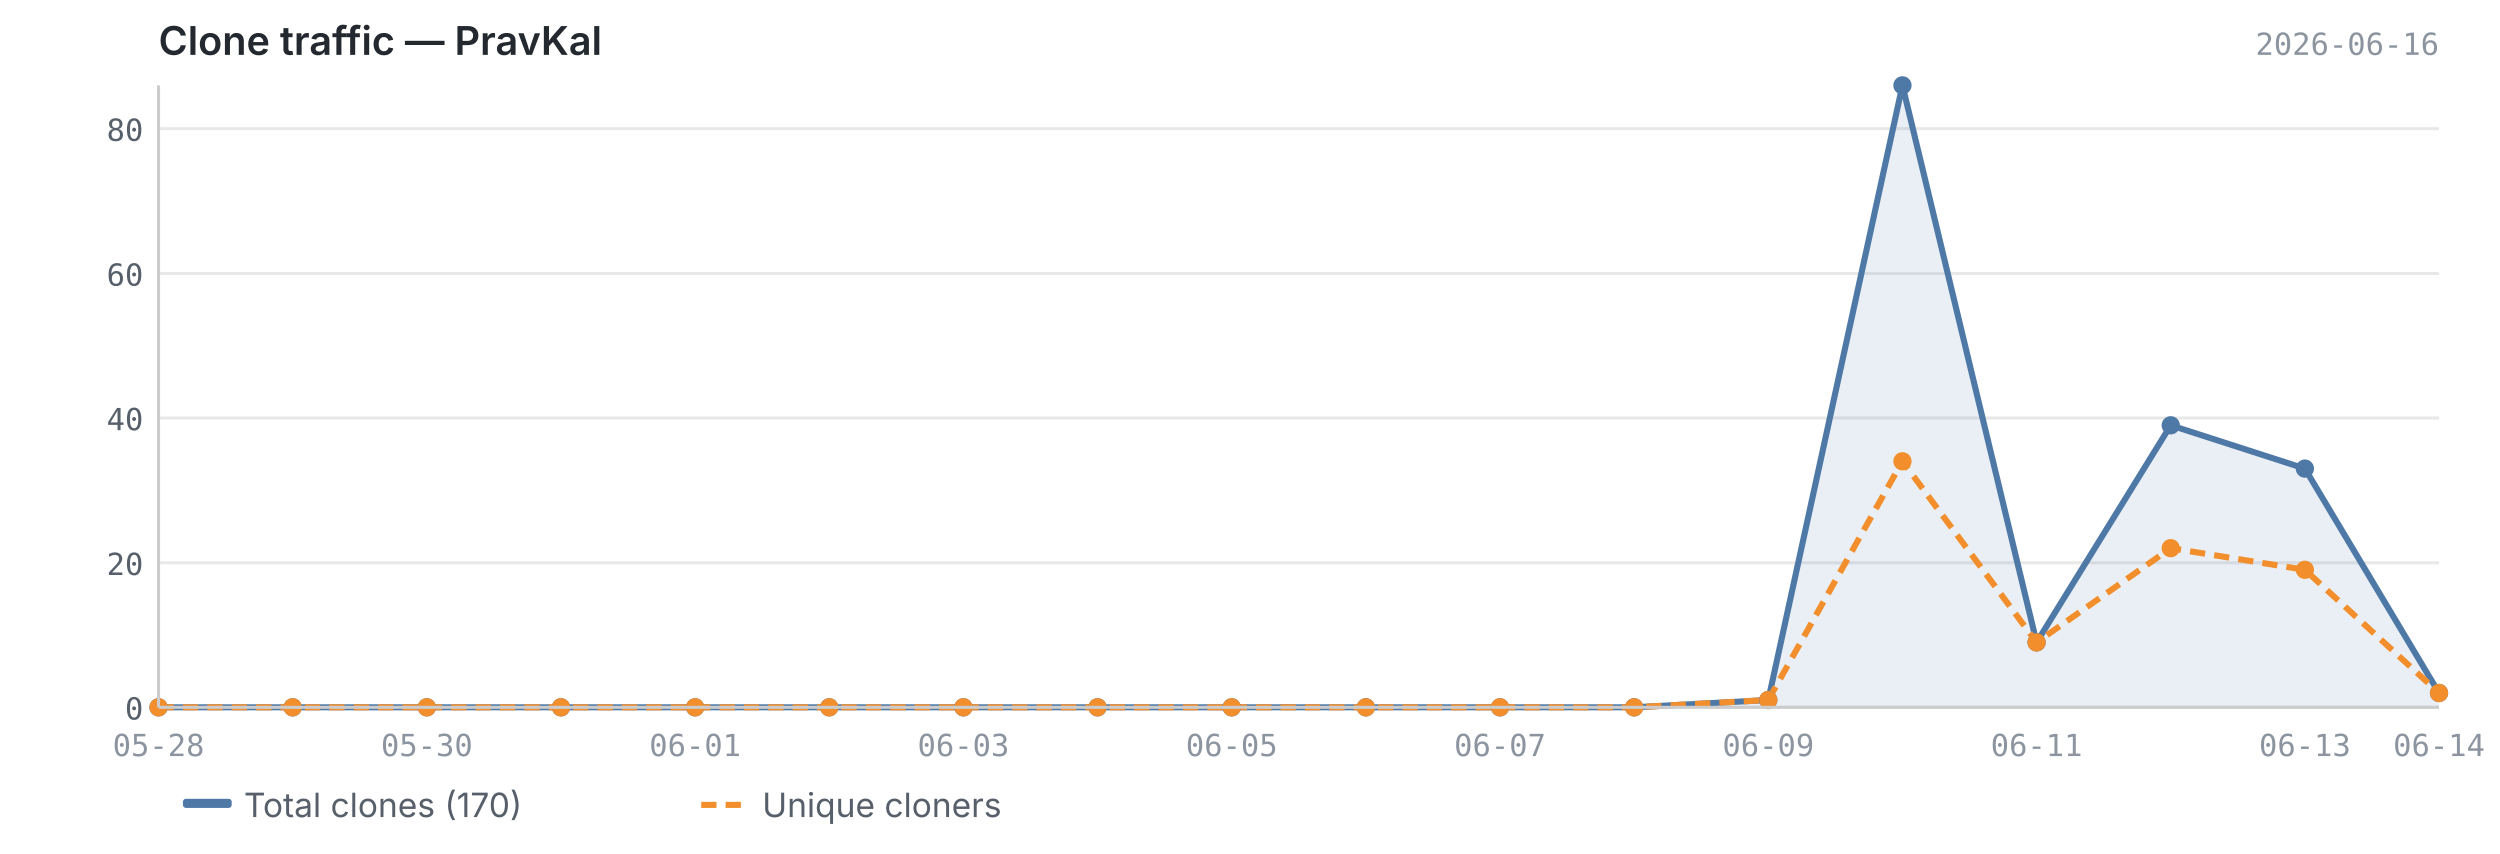
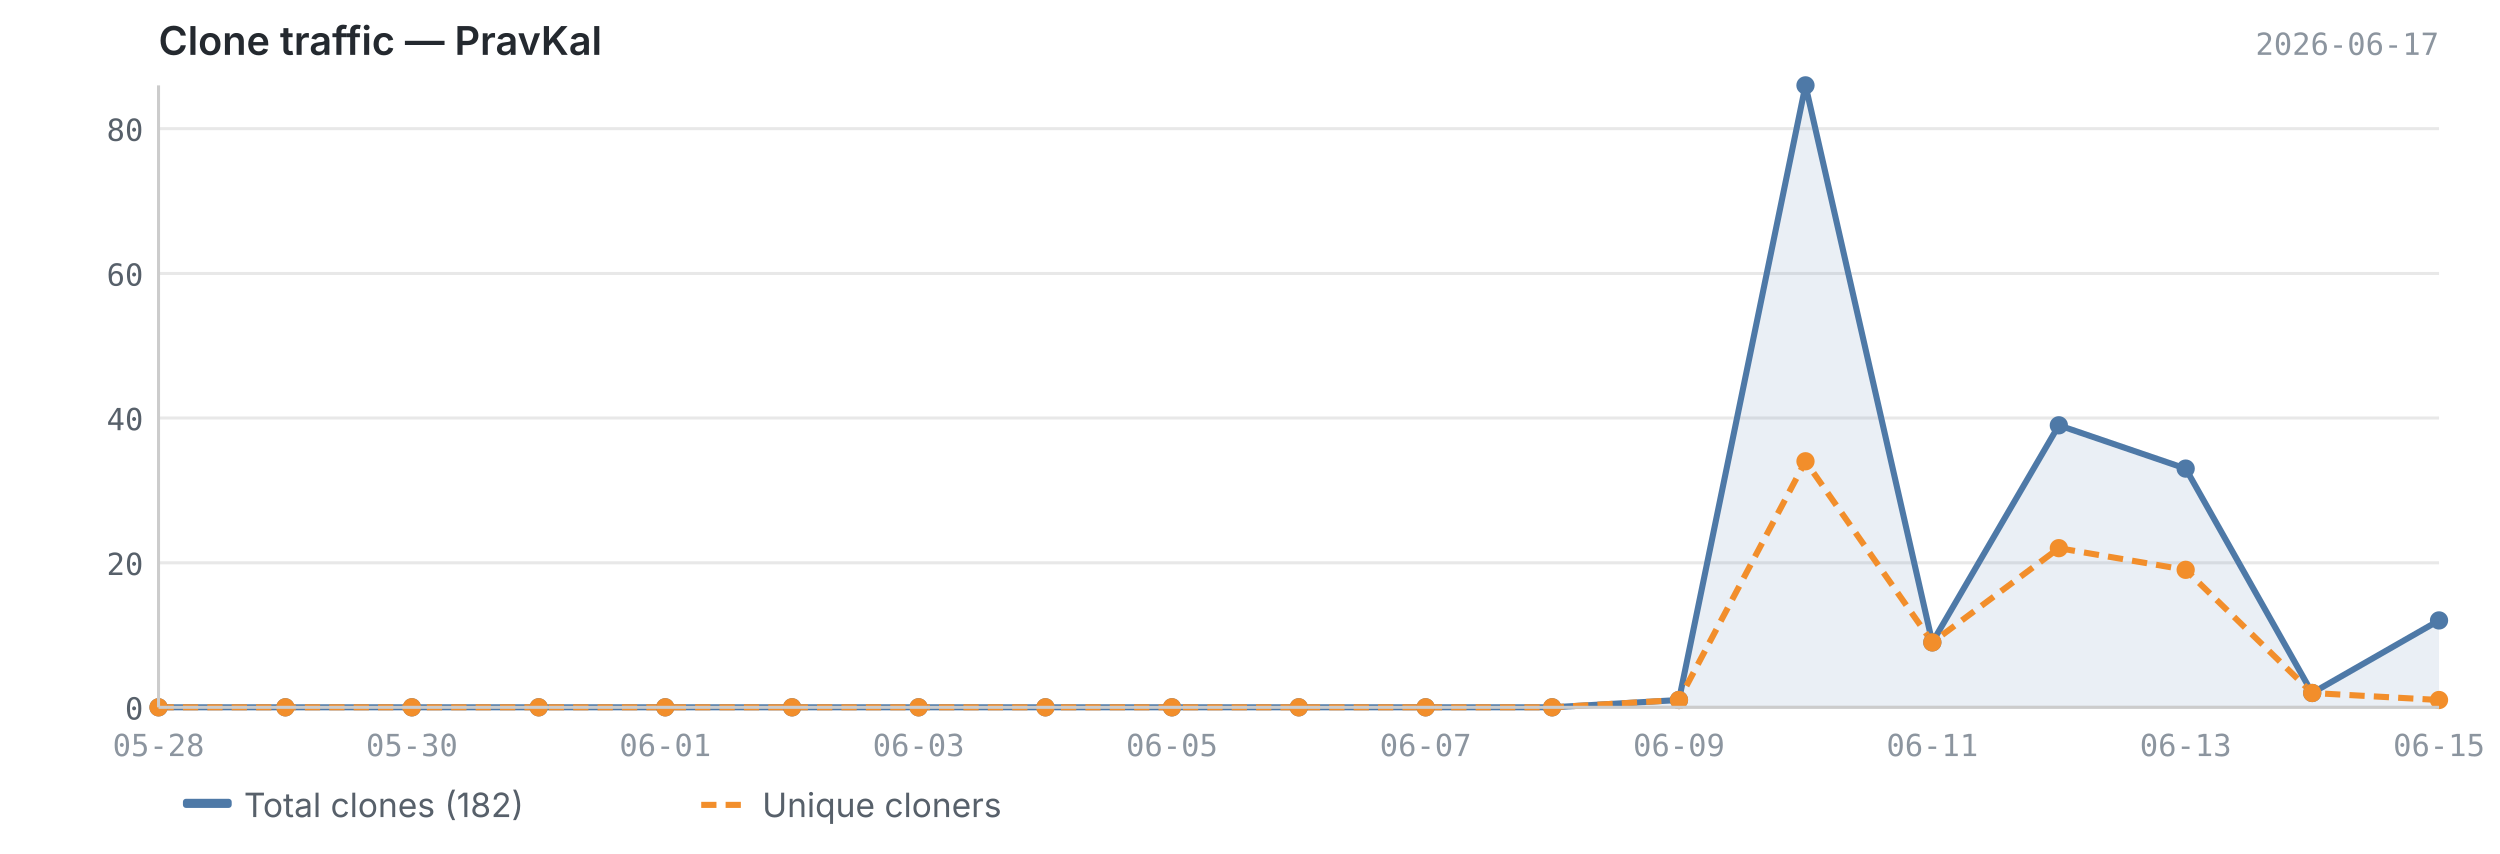
<svg xmlns="http://www.w3.org/2000/svg" viewBox="0 0 820 280" width="820" height="280">
  <text x="52" y="18" font-size="13" font-weight="600" fill="#24292f" font-family="-apple-system, BlinkMacSystemFont, 'Segoe UI', sans-serif">Clone traffic — PravKal</text>
-   <text x="800" y="18" font-size="10" fill="#8c959f" font-family="ui-monospace, SFMono-Regular, 'SF Mono', Menlo, monospace" text-anchor="end">2026-06-16</text>
+   <text x="800" y="18" font-size="10" fill="#8c959f" font-family="ui-monospace, SFMono-Regular, 'SF Mono', Menlo, monospace" text-anchor="end">2026-06-17</text>
  <line x1="52" y1="232.0" x2="800" y2="232.0" stroke="#e8e8e8" stroke-width="1" />
  <line x1="52" y1="184.6" x2="800" y2="184.6" stroke="#e8e8e8" stroke-width="1" />
  <line x1="52" y1="137.1" x2="800" y2="137.1" stroke="#e8e8e8" stroke-width="1" />
  <line x1="52" y1="89.7" x2="800" y2="89.7" stroke="#e8e8e8" stroke-width="1" />
  <line x1="52" y1="42.2" x2="800" y2="42.2" stroke="#e8e8e8" stroke-width="1" />
  <line x1="52" y1="-5.2" x2="800" y2="-5.2" stroke="#e8e8e8" stroke-width="1" />
-   <path d="M52.0,232.0 L52.0,232.0 L96.0,232.0 L140.0,232.0 L184.0,232.0 L228.0,232.0 L272.0,232.0 L316.0,232.0 L360.0,232.0 L404.0,232.0 L448.0,232.0 L492.0,232.0 L536.0,232.0 L580.0,229.6 L624.0,28.0 L668.0,210.7 L712.0,139.5 L756.0,153.7 L800.0,227.3 L800.0,232.0 L52.0,232.0Z" fill="#4e79a7" opacity="0.12" />
-   <polyline points="52.0,232.0 96.0,232.0 140.0,232.0 184.0,232.0 228.0,232.0 272.0,232.0 316.0,232.0 360.0,232.0 404.0,232.0 448.0,232.0 492.0,232.0 536.0,232.0 580.0,229.6 624.0,28.0 668.0,210.7 712.0,139.5 756.0,153.7 800.0,227.3" fill="none" stroke="#4e79a7" stroke-width="2" stroke-linejoin="round" />
-   <polyline points="52.0,232.0 96.0,232.0 140.0,232.0 184.0,232.0 228.0,232.0 272.0,232.0 316.0,232.0 360.0,232.0 404.0,232.0 448.0,232.0 492.0,232.0 536.0,232.0 580.0,229.6 624.0,151.3 668.0,210.7 712.0,179.8 756.0,186.9 800.0,227.3" fill="none" stroke="#f28e2b" stroke-width="2" stroke-linejoin="round" stroke-dasharray="5,3" />
+   <path d="M52.0,232.0 L52.0,232.0 L93.6,232.0 L135.1,232.0 L176.7,232.0 L218.2,232.0 L259.8,232.0 L301.3,232.0 L342.9,232.0 L384.4,232.0 L426.0,232.0 L467.6,232.0 L509.1,232.0 L550.7,229.6 L592.2,28.0 L633.8,210.7 L675.3,139.5 L716.9,153.7 L758.4,227.3 L800.0,203.5 L800.0,232.0 L52.0,232.0Z" fill="#4e79a7" opacity="0.12" />
+   <polyline points="52.0,232.0 93.6,232.0 135.1,232.0 176.7,232.0 218.2,232.0 259.8,232.0 301.3,232.0 342.9,232.0 384.4,232.0 426.0,232.0 467.6,232.0 509.1,232.0 550.7,229.6 592.2,28.0 633.8,210.7 675.3,139.5 716.9,153.7 758.4,227.3 800.0,203.5" fill="none" stroke="#4e79a7" stroke-width="2" stroke-linejoin="round" />
+   <polyline points="52.0,232.0 93.6,232.0 135.1,232.0 176.7,232.0 218.2,232.0 259.8,232.0 301.3,232.0 342.9,232.0 384.4,232.0 426.0,232.0 467.6,232.0 509.1,232.0 550.7,229.6 592.2,151.3 633.8,210.7 675.3,179.8 716.9,186.9 758.4,227.3 800.0,229.6" fill="none" stroke="#f28e2b" stroke-width="2" stroke-linejoin="round" stroke-dasharray="5,3" />
  <circle cx="52.0" cy="232.0" r="3" fill="#4e79a7" />
-   <circle cx="96.0" cy="232.0" r="3" fill="#4e79a7" />
-   <circle cx="140.0" cy="232.0" r="3" fill="#4e79a7" />
-   <circle cx="184.0" cy="232.0" r="3" fill="#4e79a7" />
-   <circle cx="228.0" cy="232.0" r="3" fill="#4e79a7" />
-   <circle cx="272.0" cy="232.0" r="3" fill="#4e79a7" />
-   <circle cx="316.0" cy="232.0" r="3" fill="#4e79a7" />
-   <circle cx="360.0" cy="232.0" r="3" fill="#4e79a7" />
-   <circle cx="404.0" cy="232.0" r="3" fill="#4e79a7" />
-   <circle cx="448.0" cy="232.0" r="3" fill="#4e79a7" />
-   <circle cx="492.0" cy="232.0" r="3" fill="#4e79a7" />
-   <circle cx="536.0" cy="232.0" r="3" fill="#4e79a7" />
-   <circle cx="580.0" cy="229.6" r="3" fill="#4e79a7" />
-   <circle cx="624.0" cy="28.0" r="3" fill="#4e79a7" />
-   <circle cx="668.0" cy="210.7" r="3" fill="#4e79a7" />
-   <circle cx="712.0" cy="139.5" r="3" fill="#4e79a7" />
-   <circle cx="756.0" cy="153.7" r="3" fill="#4e79a7" />
-   <circle cx="800.0" cy="227.3" r="3" fill="#4e79a7" />
+   <circle cx="93.6" cy="232.0" r="3" fill="#4e79a7" />
+   <circle cx="135.1" cy="232.0" r="3" fill="#4e79a7" />
+   <circle cx="176.7" cy="232.0" r="3" fill="#4e79a7" />
+   <circle cx="218.2" cy="232.0" r="3" fill="#4e79a7" />
+   <circle cx="259.8" cy="232.0" r="3" fill="#4e79a7" />
+   <circle cx="301.3" cy="232.0" r="3" fill="#4e79a7" />
+   <circle cx="342.9" cy="232.0" r="3" fill="#4e79a7" />
+   <circle cx="384.4" cy="232.0" r="3" fill="#4e79a7" />
+   <circle cx="426.0" cy="232.0" r="3" fill="#4e79a7" />
+   <circle cx="467.6" cy="232.0" r="3" fill="#4e79a7" />
+   <circle cx="509.1" cy="232.0" r="3" fill="#4e79a7" />
+   <circle cx="550.7" cy="229.6" r="3" fill="#4e79a7" />
+   <circle cx="592.2" cy="28.0" r="3" fill="#4e79a7" />
+   <circle cx="633.8" cy="210.7" r="3" fill="#4e79a7" />
+   <circle cx="675.3" cy="139.5" r="3" fill="#4e79a7" />
+   <circle cx="716.9" cy="153.7" r="3" fill="#4e79a7" />
+   <circle cx="758.4" cy="227.3" r="3" fill="#4e79a7" />
+   <circle cx="800.0" cy="203.5" r="3" fill="#4e79a7" />
  <circle cx="52.0" cy="232.0" r="3" fill="#f28e2b" />
-   <circle cx="96.0" cy="232.0" r="3" fill="#f28e2b" />
-   <circle cx="140.0" cy="232.0" r="3" fill="#f28e2b" />
-   <circle cx="184.0" cy="232.0" r="3" fill="#f28e2b" />
-   <circle cx="228.0" cy="232.0" r="3" fill="#f28e2b" />
-   <circle cx="272.0" cy="232.0" r="3" fill="#f28e2b" />
-   <circle cx="316.0" cy="232.0" r="3" fill="#f28e2b" />
-   <circle cx="360.0" cy="232.0" r="3" fill="#f28e2b" />
-   <circle cx="404.0" cy="232.0" r="3" fill="#f28e2b" />
-   <circle cx="448.0" cy="232.0" r="3" fill="#f28e2b" />
-   <circle cx="492.0" cy="232.0" r="3" fill="#f28e2b" />
-   <circle cx="536.0" cy="232.0" r="3" fill="#f28e2b" />
-   <circle cx="580.0" cy="229.6" r="3" fill="#f28e2b" />
-   <circle cx="624.0" cy="151.3" r="3" fill="#f28e2b" />
-   <circle cx="668.0" cy="210.7" r="3" fill="#f28e2b" />
-   <circle cx="712.0" cy="179.8" r="3" fill="#f28e2b" />
-   <circle cx="756.0" cy="186.9" r="3" fill="#f28e2b" />
-   <circle cx="800.0" cy="227.3" r="3" fill="#f28e2b" />
+   <circle cx="93.6" cy="232.0" r="3" fill="#f28e2b" />
+   <circle cx="135.1" cy="232.0" r="3" fill="#f28e2b" />
+   <circle cx="176.7" cy="232.0" r="3" fill="#f28e2b" />
+   <circle cx="218.2" cy="232.0" r="3" fill="#f28e2b" />
+   <circle cx="259.8" cy="232.0" r="3" fill="#f28e2b" />
+   <circle cx="301.3" cy="232.0" r="3" fill="#f28e2b" />
+   <circle cx="342.9" cy="232.0" r="3" fill="#f28e2b" />
+   <circle cx="384.4" cy="232.0" r="3" fill="#f28e2b" />
+   <circle cx="426.0" cy="232.0" r="3" fill="#f28e2b" />
+   <circle cx="467.6" cy="232.0" r="3" fill="#f28e2b" />
+   <circle cx="509.1" cy="232.0" r="3" fill="#f28e2b" />
+   <circle cx="550.7" cy="229.6" r="3" fill="#f28e2b" />
+   <circle cx="592.2" cy="151.3" r="3" fill="#f28e2b" />
+   <circle cx="633.8" cy="210.7" r="3" fill="#f28e2b" />
+   <circle cx="675.3" cy="179.8" r="3" fill="#f28e2b" />
+   <circle cx="716.9" cy="186.9" r="3" fill="#f28e2b" />
+   <circle cx="758.4" cy="227.3" r="3" fill="#f28e2b" />
+   <circle cx="800.0" cy="229.6" r="3" fill="#f28e2b" />
  <line x1="52" y1="28" x2="52" y2="232" stroke="#cccccc" stroke-width="1" />
  <line x1="52" y1="232" x2="800" y2="232" stroke="#cccccc" stroke-width="1" />
  <text x="47" y="236.0" text-anchor="end" font-size="10" fill="#57606a" font-family="ui-monospace, SFMono-Regular, 'SF Mono', Menlo, monospace">0</text>
  <text x="47" y="188.6" text-anchor="end" font-size="10" fill="#57606a" font-family="ui-monospace, SFMono-Regular, 'SF Mono', Menlo, monospace">20</text>
  <text x="47" y="141.1" text-anchor="end" font-size="10" fill="#57606a" font-family="ui-monospace, SFMono-Regular, 'SF Mono', Menlo, monospace">40</text>
  <text x="47" y="93.7" text-anchor="end" font-size="10" fill="#57606a" font-family="ui-monospace, SFMono-Regular, 'SF Mono', Menlo, monospace">60</text>
  <text x="47" y="46.2" text-anchor="end" font-size="10" fill="#57606a" font-family="ui-monospace, SFMono-Regular, 'SF Mono', Menlo, monospace">80</text>
  <text x="47" y="-1.2" text-anchor="end" font-size="10" fill="#57606a" font-family="ui-monospace, SFMono-Regular, 'SF Mono', Menlo, monospace">100</text>
  <text x="52.0" y="248" text-anchor="middle" font-size="10" fill="#8c959f" font-family="ui-monospace, SFMono-Regular, 'SF Mono', Menlo, monospace">05-28</text>
-   <text x="140.0" y="248" text-anchor="middle" font-size="10" fill="#8c959f" font-family="ui-monospace, SFMono-Regular, 'SF Mono', Menlo, monospace">05-30</text>
-   <text x="228.0" y="248" text-anchor="middle" font-size="10" fill="#8c959f" font-family="ui-monospace, SFMono-Regular, 'SF Mono', Menlo, monospace">06-01</text>
-   <text x="316.0" y="248" text-anchor="middle" font-size="10" fill="#8c959f" font-family="ui-monospace, SFMono-Regular, 'SF Mono', Menlo, monospace">06-03</text>
-   <text x="404.0" y="248" text-anchor="middle" font-size="10" fill="#8c959f" font-family="ui-monospace, SFMono-Regular, 'SF Mono', Menlo, monospace">06-05</text>
-   <text x="492.0" y="248" text-anchor="middle" font-size="10" fill="#8c959f" font-family="ui-monospace, SFMono-Regular, 'SF Mono', Menlo, monospace">06-07</text>
-   <text x="580.0" y="248" text-anchor="middle" font-size="10" fill="#8c959f" font-family="ui-monospace, SFMono-Regular, 'SF Mono', Menlo, monospace">06-09</text>
-   <text x="668.0" y="248" text-anchor="middle" font-size="10" fill="#8c959f" font-family="ui-monospace, SFMono-Regular, 'SF Mono', Menlo, monospace">06-11</text>
-   <text x="756.0" y="248" text-anchor="middle" font-size="10" fill="#8c959f" font-family="ui-monospace, SFMono-Regular, 'SF Mono', Menlo, monospace">06-13</text>
-   <text x="800.0" y="248" text-anchor="middle" font-size="10" fill="#8c959f" font-family="ui-monospace, SFMono-Regular, 'SF Mono', Menlo, monospace">06-14</text>
+   <text x="135.1" y="248" text-anchor="middle" font-size="10" fill="#8c959f" font-family="ui-monospace, SFMono-Regular, 'SF Mono', Menlo, monospace">05-30</text>
+   <text x="218.2" y="248" text-anchor="middle" font-size="10" fill="#8c959f" font-family="ui-monospace, SFMono-Regular, 'SF Mono', Menlo, monospace">06-01</text>
+   <text x="301.3" y="248" text-anchor="middle" font-size="10" fill="#8c959f" font-family="ui-monospace, SFMono-Regular, 'SF Mono', Menlo, monospace">06-03</text>
+   <text x="384.4" y="248" text-anchor="middle" font-size="10" fill="#8c959f" font-family="ui-monospace, SFMono-Regular, 'SF Mono', Menlo, monospace">06-05</text>
+   <text x="467.6" y="248" text-anchor="middle" font-size="10" fill="#8c959f" font-family="ui-monospace, SFMono-Regular, 'SF Mono', Menlo, monospace">06-07</text>
+   <text x="550.7" y="248" text-anchor="middle" font-size="10" fill="#8c959f" font-family="ui-monospace, SFMono-Regular, 'SF Mono', Menlo, monospace">06-09</text>
+   <text x="633.8" y="248" text-anchor="middle" font-size="10" fill="#8c959f" font-family="ui-monospace, SFMono-Regular, 'SF Mono', Menlo, monospace">06-11</text>
+   <text x="716.9" y="248" text-anchor="middle" font-size="10" fill="#8c959f" font-family="ui-monospace, SFMono-Regular, 'SF Mono', Menlo, monospace">06-13</text>
+   <text x="800.0" y="248" text-anchor="middle" font-size="10" fill="#8c959f" font-family="ui-monospace, SFMono-Regular, 'SF Mono', Menlo, monospace">06-15</text>
  <rect x="60" y="262" width="16" height="3" fill="#4e79a7" rx="1" />
-   <text x="80" y="268" font-size="11" fill="#57606a" font-family="-apple-system, BlinkMacSystemFont, 'Segoe UI', sans-serif">Total clones (170)</text>
+   <text x="80" y="268" font-size="11" fill="#57606a" font-family="-apple-system, BlinkMacSystemFont, 'Segoe UI', sans-serif">Total clones (182)</text>
  <line x1="230" y1="264" x2="246" y2="264" stroke="#f28e2b" stroke-width="2" stroke-dasharray="5,3" />
  <text x="250" y="268" font-size="11" fill="#57606a" font-family="-apple-system, BlinkMacSystemFont, 'Segoe UI', sans-serif">Unique cloners</text>
</svg>
